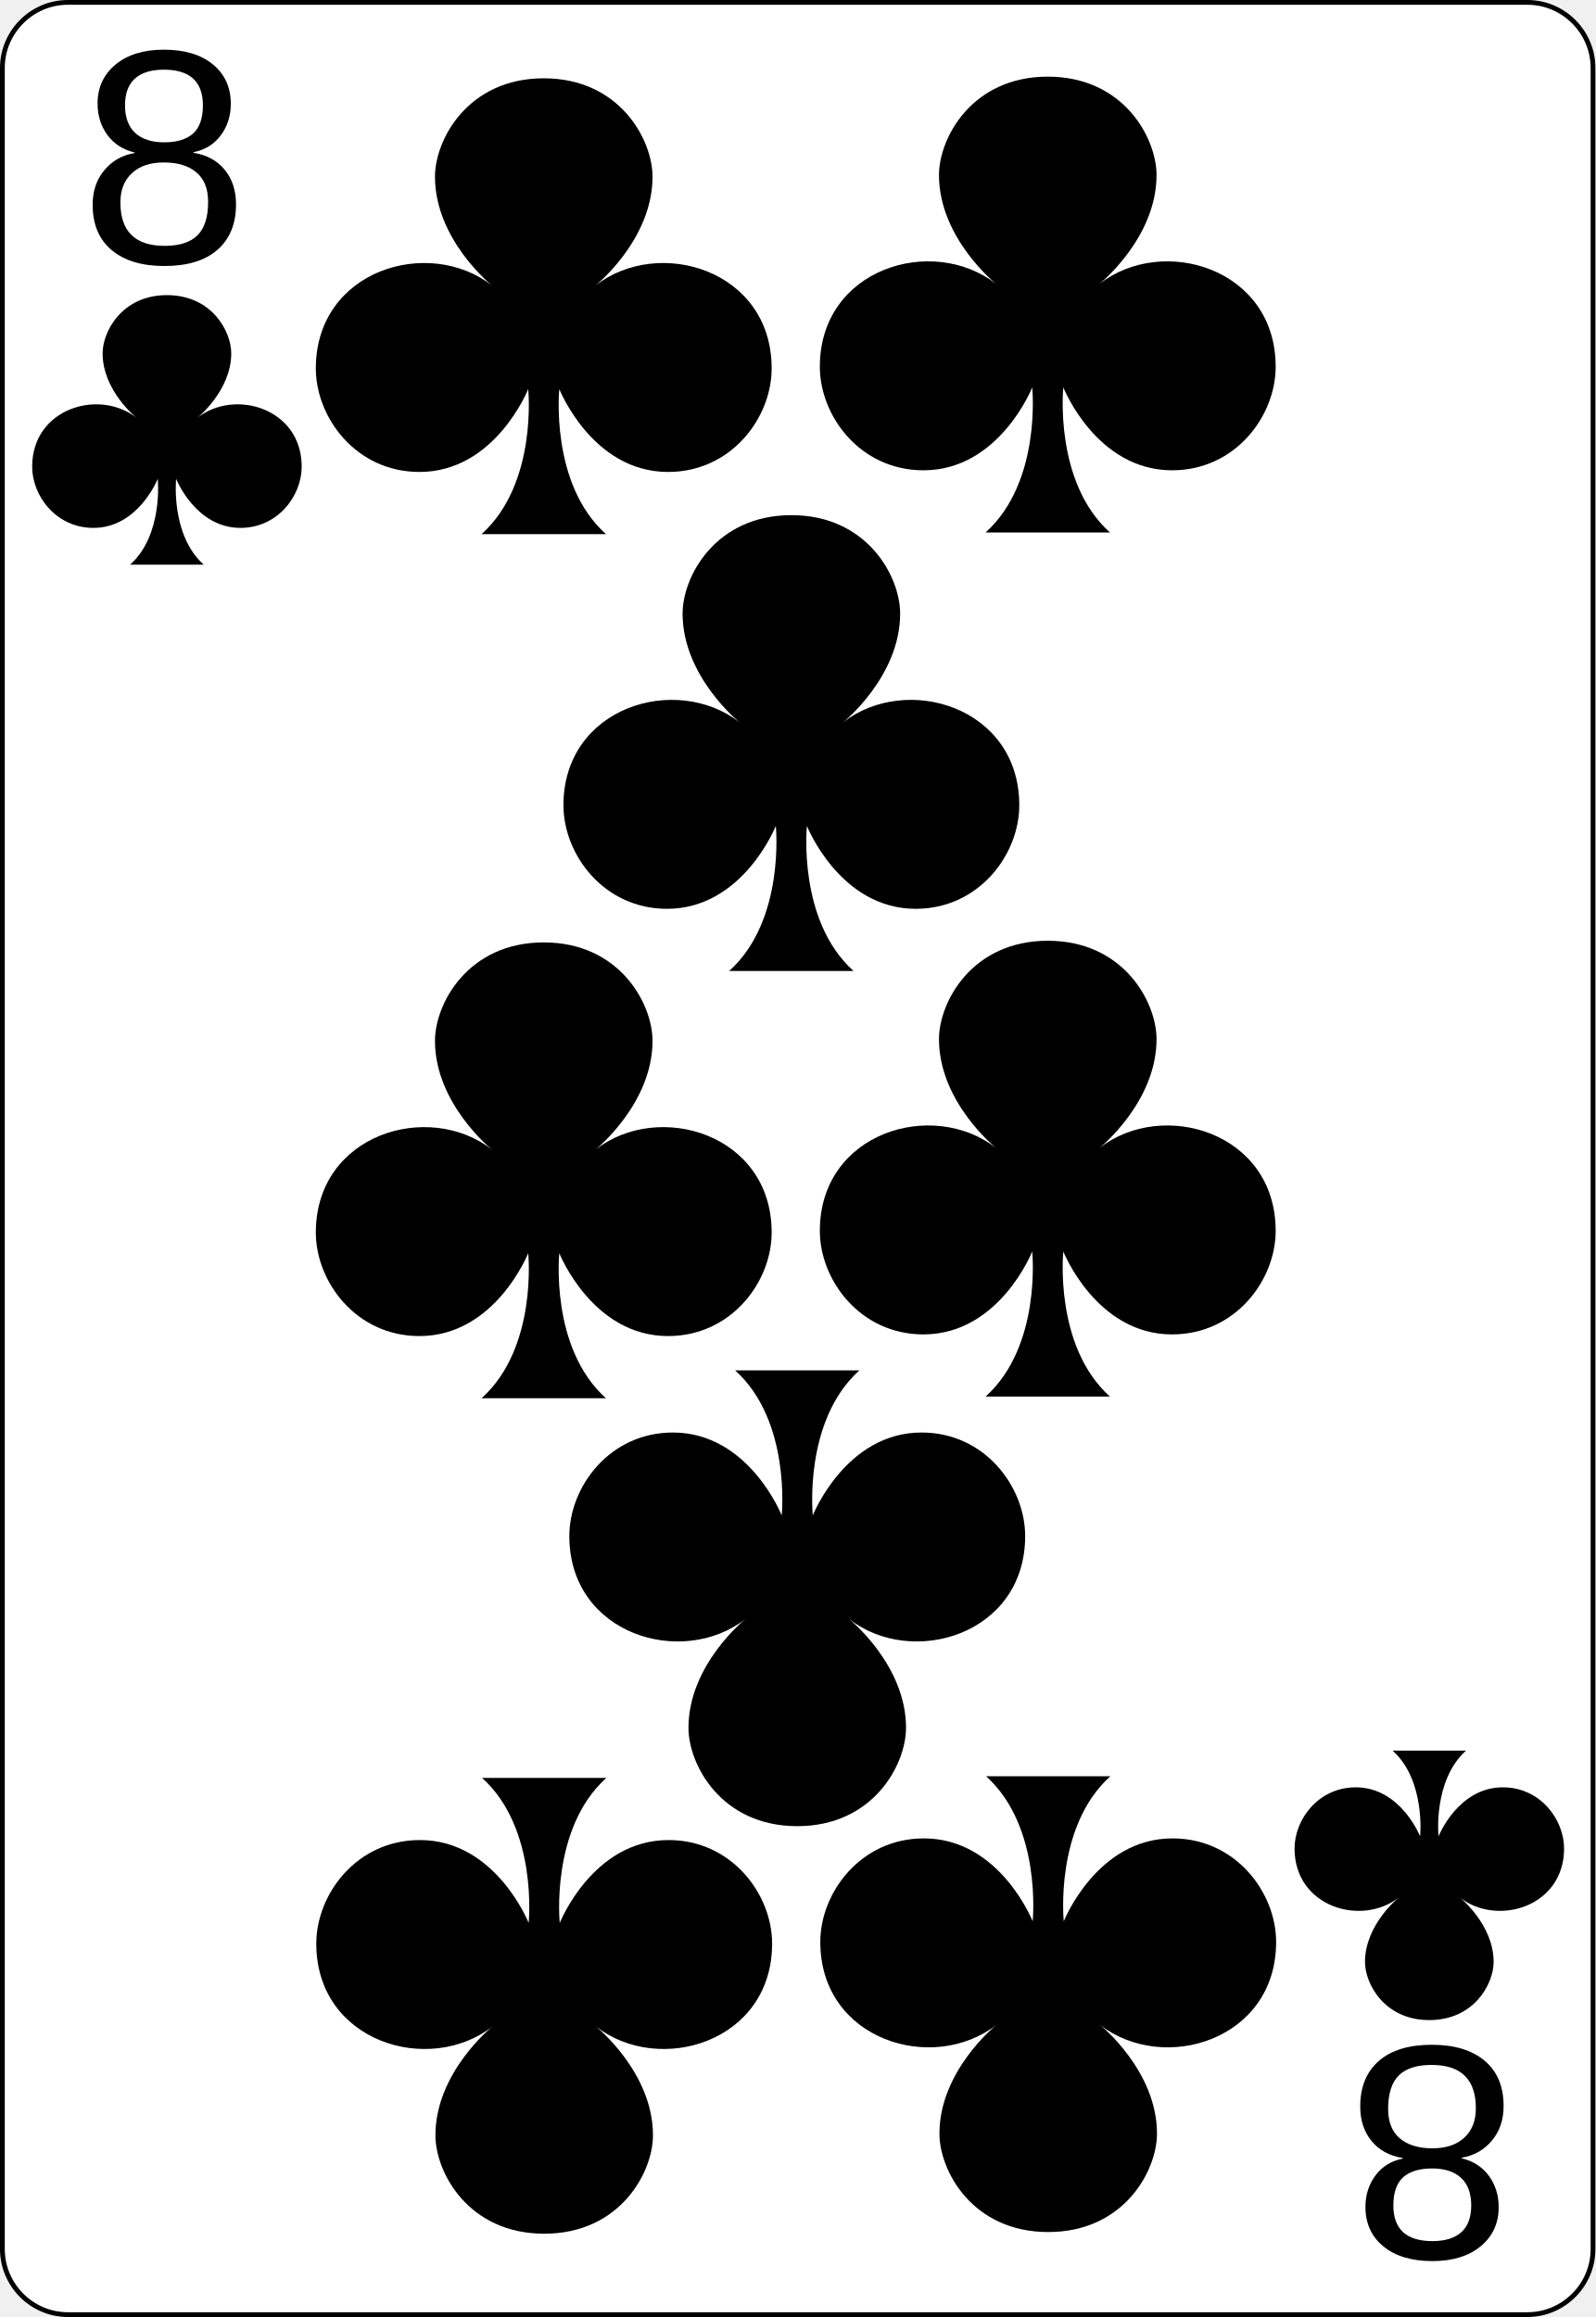
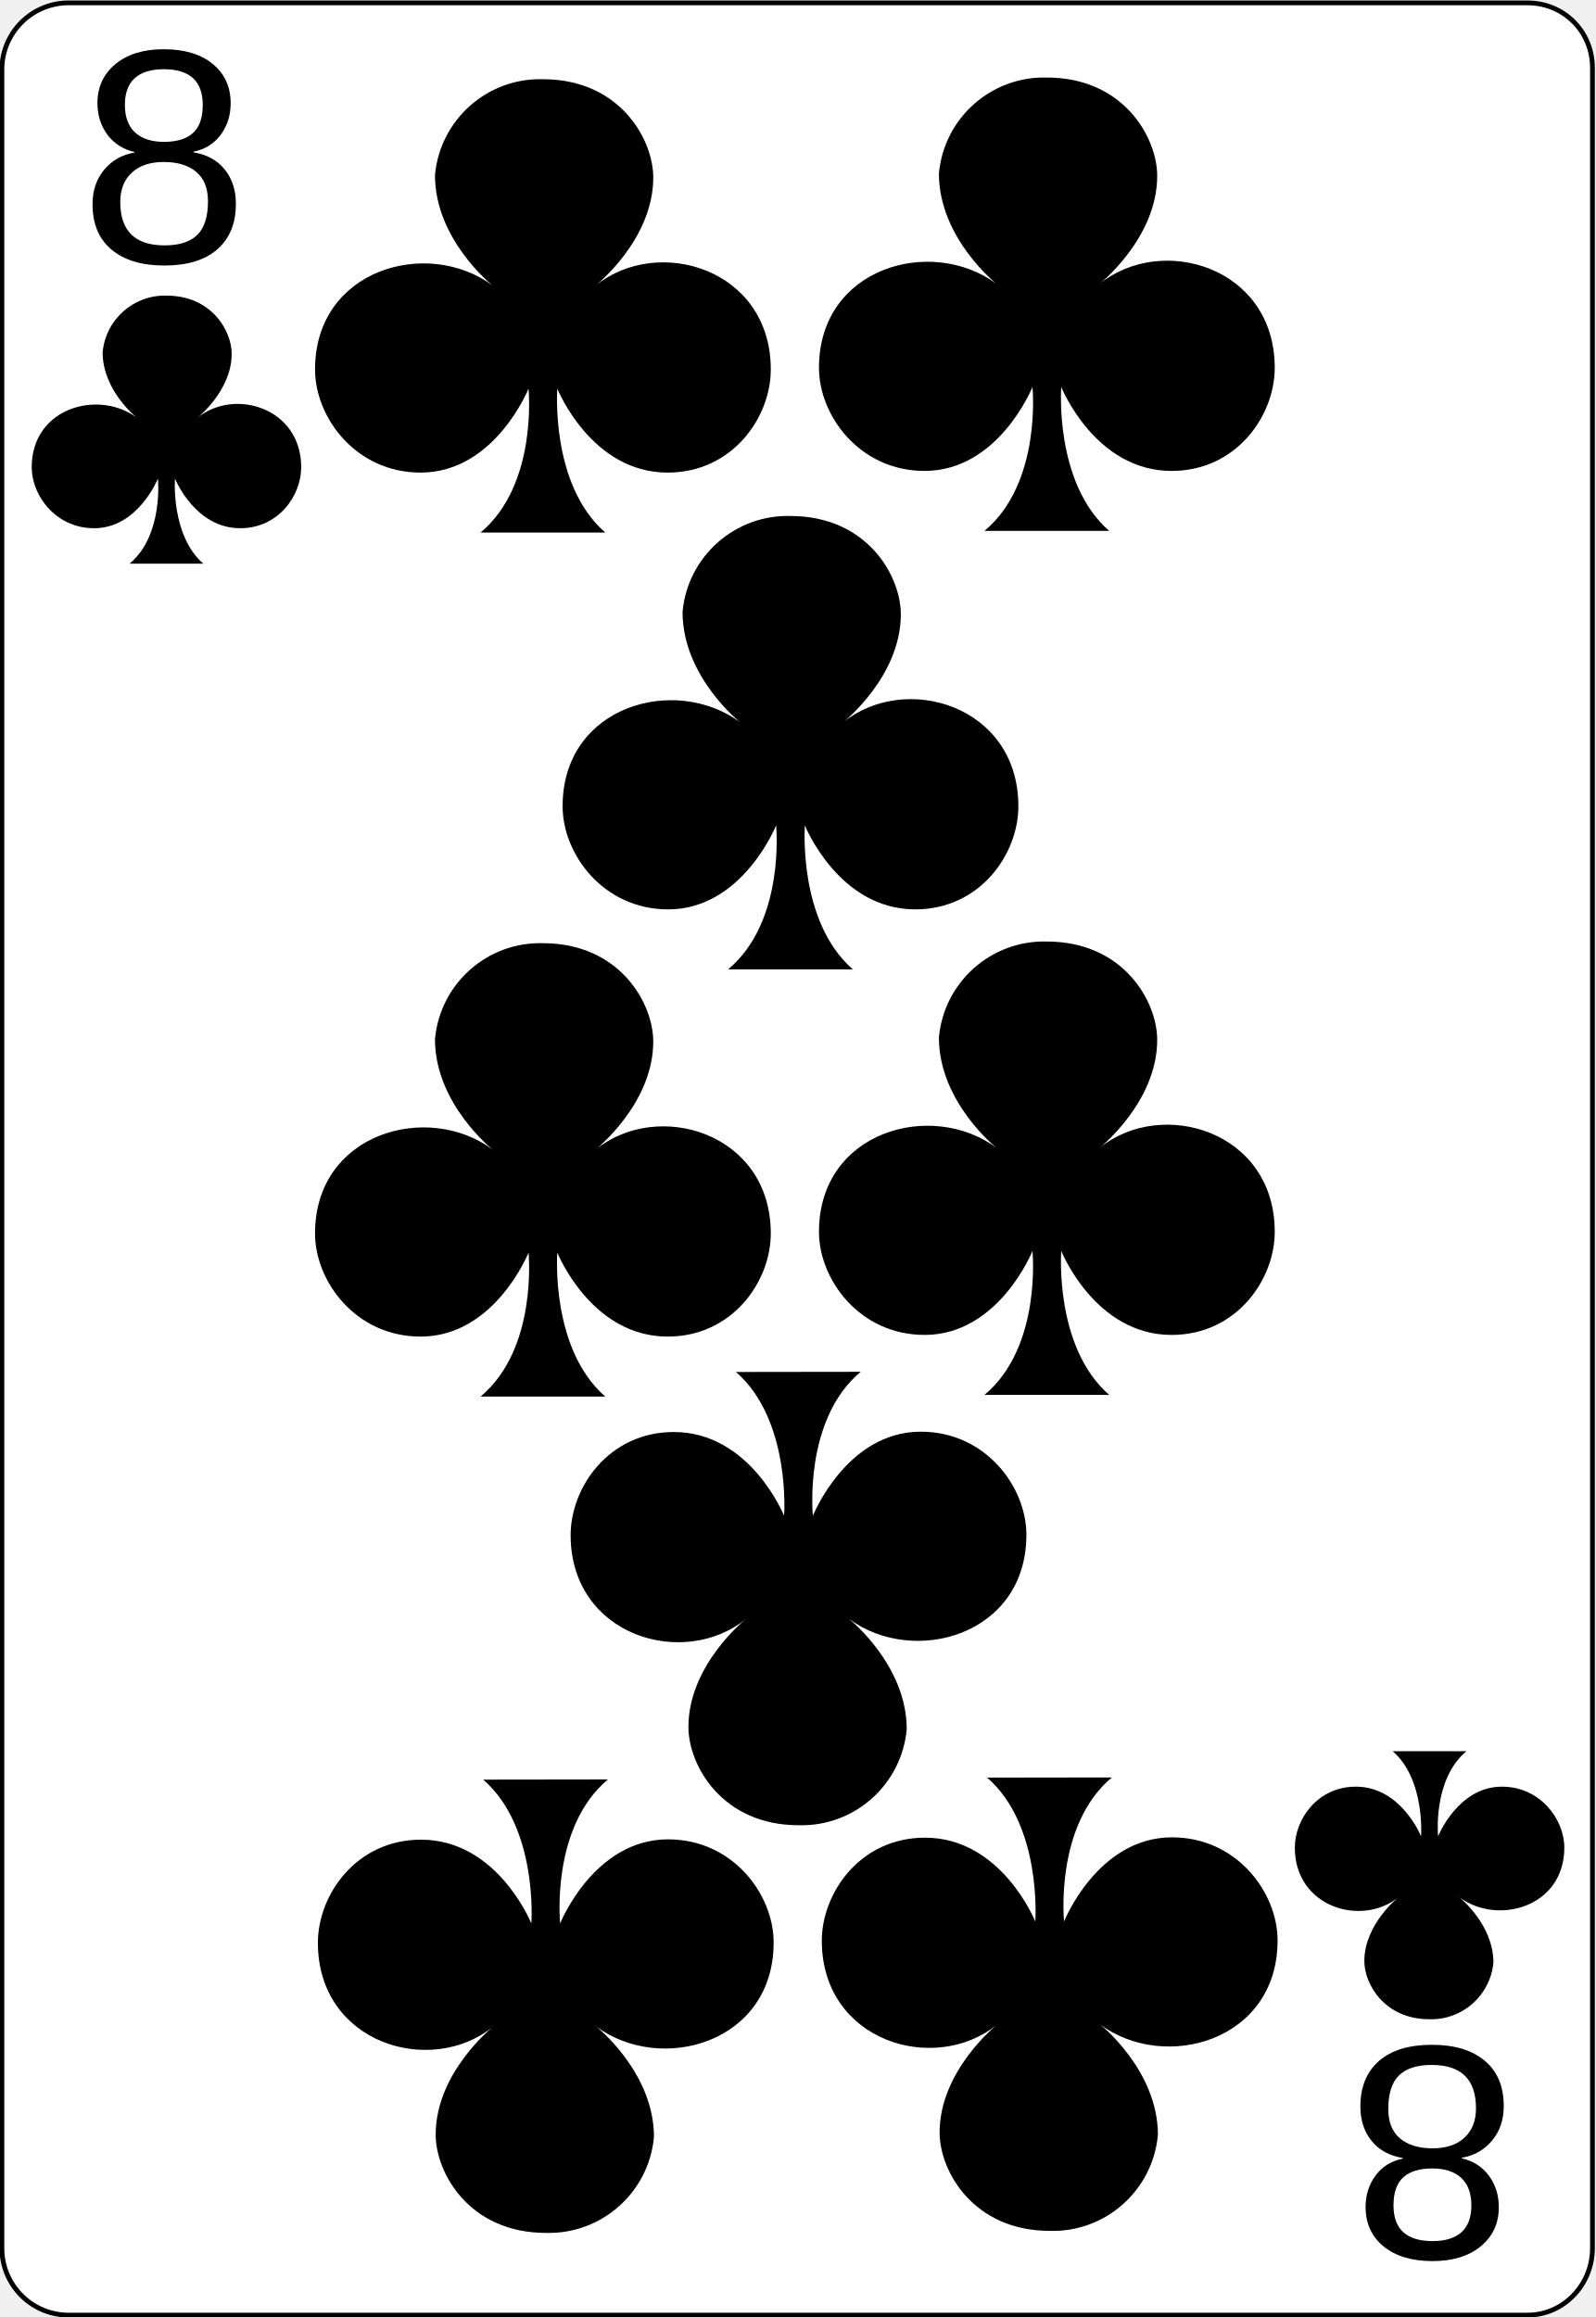
- <svg xmlns="http://www.w3.org/2000/svg" xmlns:xlink="http://www.w3.org/1999/xlink" width="167.087pt" height="242.667pt" viewBox="0 0 167.087 242.667" xml:space="preserve" id="svg2" version="1.1">
-   <defs id="defs41">
-     <radialGradient xlink:href="#linearGradient2984" id="radialGradient3760" cx="48.231" cy="18.138" fx="48.231" fy="18.138" r="9.5" gradientUnits="userSpaceOnUse" gradientTransform="matrix(-1.560526,0.01828294,-0.02684055,-2.290953,123.9838,58.80911)" />
-     <linearGradient id="linearGradient2984">
-       <stop style="stop-color:#000000;stop-opacity:1;" offset="0" id="stop2986" />
-       <stop style="stop-color:#000000;stop-opacity:0.656;" offset="1" id="stop2988" />
-     </linearGradient>
-     <radialGradient xlink:href="#linearGradient3784" id="radialGradient3792" cx="171.487" cy="511.223" fx="171.487" fy="511.223" r="81.903" gradientTransform="matrix(1.152989,-0.6739155,0.3948202,0.6754904,-233.6326,270.4008)" gradientUnits="userSpaceOnUse" />
-     <linearGradient id="linearGradient3784">
-       <stop style="stop-color:#ffffff;stop-opacity:0.534;" offset="0" id="stop3786" />
-       <stop style="stop-color:#000000;stop-opacity:0;" offset="1" id="stop3788" />
-     </linearGradient>
-     <radialGradient r="81.903" fy="511.223" fx="171.487" cy="511.223" cx="171.487" gradientTransform="matrix(1.152989,-0.6739155,0.3948202,0.6754904,-233.6326,270.4008)" gradientUnits="userSpaceOnUse" id="radialGradient3855" xlink:href="#linearGradient3784-4" />
-     <linearGradient id="linearGradient3784-4">
-       <stop style="stop-color:#ffffff;stop-opacity:0.519;" offset="0" id="stop3786-8" />
-       <stop style="stop-color:#000000;stop-opacity:0;" offset="1" id="stop3788-6" />
-     </linearGradient>
-     <radialGradient r="81.903" fy="461.841" fx="181.694" cy="461.841" cx="181.694" gradientTransform="matrix(1.152989,-0.6739155,0.3948202,0.6754904,-233.6326,270.4008)" gradientUnits="userSpaceOnUse" id="radialGradient3916" xlink:href="#linearGradient3784-3" />
-     <linearGradient id="linearGradient3784-3">
-       <stop style="stop-color:#ffffff;stop-opacity:0.702;" offset="0" id="stop3786-86" />
-       <stop style="stop-color:#000000;stop-opacity:0;" offset="1" id="stop3788-2" />
-     </linearGradient>
-   </defs>
-   <g id="Layer_x0020_1" style="fill-rule:nonzero;clip-rule:nonzero;stroke:#000000;stroke-miterlimit:4;">
-     <path style="fill:#FFFFFF;stroke-width:0.5;" d="M166.837,235.548c0,3.777-3.087,6.869-6.871,6.869H7.111c-3.775,0-6.861-3.092-6.861-6.869V7.12C0.25,3.343,3.336,0.25,7.111,0.25h152.855    c3.784,0,6.871,3.093,6.871,6.87v228.428z" id="path5" />
-     <g style="stroke:none;" id="g7">
-       <g id="g9">
- 				
- 			</g>
-     </g>
-     <g id="g15">
- 			
- 		</g>
-     <g id="g19">
- 			
- 		</g>
-     <g style="stroke:none;" id="g23">
-       <g id="g25">
- 				
- 			</g>
-     </g>
-     <g style="stroke:none;" id="g31">
-       <g id="g33">
- 				
- 			</g>
-     </g>
+ <svg xmlns="http://www.w3.org/2000/svg" xml:space="preserve" width="222.8" height="323.6" viewBox="0 0 167.1 242.7">
+   <g style="fill-rule:nonzero;clip-rule:nonzero;stroke:#000;stroke-miterlimit:4">
+     <path d="M166.8 235.5c0 3.8-3 7-6.8 7H7a7 7 0 0 1-6.8-7V7.1A7 7 0 0 1 7 .3h153c3.8 0 6.8 3 6.8 6.8z" style="fill:#fff;stroke-width:.5" />
  </g>
-   <text xml:space="preserve" style="font-size:32px;font-style:normal;font-weight:normal;line-height:125%;letter-spacing:0px;word-spacing:0px;fill:#000000;fill-opacity:1;stroke:none;font-family:Bitstream Vera Sans" x="8.311" y="27.548" id="text3788">
-     <tspan id="tspan3790" x="8.311" y="27.548" style="font-style:normal;font-variant:normal;font-weight:normal;font-stretch:normal;font-family:Arial;-inkscape-font-specification:Arial">8</tspan>
+   <text xml:space="preserve" x="8.3" y="27.5" style="font-size:32px;font-style:normal;font-weight:400;line-height:125%;letter-spacing:0;word-spacing:0;fill:#000;fill-opacity:1;stroke:none;font-family:Bitstream Vera Sans">
+     <tspan x="8.3" y="27.5" style="font-style:normal;font-variant:normal;font-weight:400;font-stretch:normal;font-family:Arial;-inkscape-font-specification:Arial">8</tspan>
  </text>
-   <g transform="matrix(1.485651,0,0,1.485651,-54.02466,10.01807)" id="layer1-1-4">
-     <path id="cl-9" d="m 50.291,22.698 c 0,0 2.375,-1.9 2.375,-4.534 0,-1.542 -1.369,-4.102 -4.534,-4.102 -3.165,0 -4.534,2.561 -4.534,4.102 0,2.634 2.375,4.534 2.375,4.534 -2.638,-2.055 -7.341,-0.652 -7.341,3.455 0,2.056 1.68,4.318 4.318,4.318 3.165,0 4.534,-3.455 4.534,-3.455 0,0 0.402,3.938 -1.943,6.046 h 5.182 c -2.345,-2.107 -1.943,-6.046 -1.943,-6.046 0,0 1.369,3.455 4.534,3.455 2.639,0 4.318,-2.263 4.318,-4.318 0,-4.107 -4.703,-5.51 -7.341,-3.455 z" style="fill:#000000" />
-   </g>
-   <text xml:space="preserve" style="font-size:32px;font-style:normal;font-weight:normal;line-height:125%;letter-spacing:0px;word-spacing:0px;fill:#000000;fill-opacity:1;stroke:none;font-family:Bitstream Vera Sans" x="-158.864" y="-214.467" id="text3788-8" transform="scale(-1,-1)">
-     <tspan id="tspan3790-7" x="-158.864" y="-214.467" style="font-style:normal;font-variant:normal;font-weight:normal;font-stretch:normal;font-family:Arial;-inkscape-font-specification:Arial">8</tspan>
+   <path d="M50.3 22.7s2.4-1.9 2.4-4.5c0-1.6-1.4-4.1-4.6-4.1a4.4 4.4 0 0 0-4.5 4c0 2.7 2.4 4.6 2.4 4.6-2.7-2-7.4-.7-7.4 3.5 0 2 1.7 4.3 4.4 4.3 3.1 0 4.5-3.5 4.5-3.5s.4 4-2 6h5.2c-2.3-2-2-6-2-6s1.4 3.5 4.6 3.5c2.7 0 4.3-2.3 4.3-4.3 0-4.2-4.7-5.6-7.3-3.5" style="fill:#000" transform="translate(-54.025 10.018)scale(1.48565)" />
+   <text xml:space="preserve" x="-158.9" y="-214.5" style="font-size:32px;font-style:normal;font-weight:400;line-height:125%;letter-spacing:0;word-spacing:0;fill:#000;fill-opacity:1;stroke:none;font-family:Bitstream Vera Sans" transform="scale(-1)">
+     <tspan x="-158.9" y="-214.5" style="font-style:normal;font-variant:normal;font-weight:400;font-stretch:normal;font-family:Arial;-inkscape-font-specification:Arial">8</tspan>
  </text>
-   <g transform="matrix(-1.485651,0,0,-1.485651,221.1992,232.4618)" id="layer1-1-4-1">
-     <path id="cl-9-7" d="m 50.291,22.698 c 0,0 2.375,-1.9 2.375,-4.534 0,-1.542 -1.369,-4.102 -4.534,-4.102 -3.165,0 -4.534,2.561 -4.534,4.102 0,2.634 2.375,4.534 2.375,4.534 -2.638,-2.055 -7.341,-0.652 -7.341,3.455 0,2.056 1.68,4.318 4.318,4.318 3.165,0 4.534,-3.455 4.534,-3.455 0,0 0.402,3.938 -1.943,6.046 h 5.182 c -2.345,-2.107 -1.943,-6.046 -1.943,-6.046 0,0 1.369,3.455 4.534,3.455 2.639,0 4.318,-2.263 4.318,-4.318 0,-4.107 -4.703,-5.51 -7.341,-3.455 z" style="fill:#000000" />
-   </g>
-   <g transform="matrix(2.512578,0,0,2.512578,-63.98839,-27.13112)" id="layer1-1-4-8">
-     <path id="cl-9-8" d="m 50.291,22.698 c 0,0 2.375,-1.9 2.375,-4.534 0,-1.542 -1.369,-4.102 -4.534,-4.102 -3.165,0 -4.534,2.561 -4.534,4.102 0,2.634 2.375,4.534 2.375,4.534 -2.638,-2.055 -7.341,-0.652 -7.341,3.455 0,2.056 1.68,4.318 4.318,4.318 3.165,0 4.534,-3.455 4.534,-3.455 0,0 0.402,3.938 -1.943,6.046 h 5.182 c -2.345,-2.107 -1.943,-6.046 -1.943,-6.046 0,0 1.369,3.455 4.534,3.455 2.639,0 4.318,-2.263 4.318,-4.318 0,-4.107 -4.703,-5.51 -7.341,-3.455 z" style="fill:#000000" />
-   </g>
-   <g transform="matrix(-2.512578,0,0,-2.512578,177.9295,269.2751)" id="layer1-1-4-8-0">
-     <path id="cl-9-8-6" d="m 50.291,22.698 c 0,0 2.375,-1.9 2.375,-4.534 0,-1.542 -1.369,-4.102 -4.534,-4.102 -3.165,0 -4.534,2.561 -4.534,4.102 0,2.634 2.375,4.534 2.375,4.534 -2.638,-2.055 -7.341,-0.652 -7.341,3.455 0,2.056 1.68,4.318 4.318,4.318 3.165,0 4.534,-3.455 4.534,-3.455 0,0 0.402,3.938 -1.943,6.046 h 5.182 c -2.345,-2.107 -1.943,-6.046 -1.943,-6.046 0,0 1.369,3.455 4.534,3.455 2.639,0 4.318,-2.263 4.318,-4.318 0,-4.107 -4.703,-5.51 -7.341,-3.455 z" style="fill:#000000" />
-   </g>
-   <g transform="matrix(2.512578,0,0,2.512578,-63.98839,63.36968)" id="layer1-1-4-8-2">
-     <path id="cl-9-8-0" d="m 50.291,22.698 c 0,0 2.375,-1.9 2.375,-4.534 0,-1.542 -1.369,-4.102 -4.534,-4.102 -3.165,0 -4.534,2.561 -4.534,4.102 0,2.634 2.375,4.534 2.375,4.534 -2.638,-2.055 -7.341,-0.652 -7.341,3.455 0,2.056 1.68,4.318 4.318,4.318 3.165,0 4.534,-3.455 4.534,-3.455 0,0 0.402,3.938 -1.943,6.046 h 5.182 c -2.345,-2.107 -1.943,-6.046 -1.943,-6.046 0,0 1.369,3.455 4.534,3.455 2.639,0 4.318,-2.263 4.318,-4.318 0,-4.107 -4.703,-5.51 -7.341,-3.455 z" style="fill:#000000" />
-   </g>
-   <g transform="matrix(2.512578,0,0,2.512578,-11.20333,-27.30484)" id="layer1-1-4-8-8">
-     <path id="cl-9-8-9" d="m 50.291,22.698 c 0,0 2.375,-1.9 2.375,-4.534 0,-1.542 -1.369,-4.102 -4.534,-4.102 -3.165,0 -4.534,2.561 -4.534,4.102 0,2.634 2.375,4.534 2.375,4.534 -2.638,-2.055 -7.341,-0.652 -7.341,3.455 0,2.056 1.68,4.318 4.318,4.318 3.165,0 4.534,-3.455 4.534,-3.455 0,0 0.402,3.938 -1.943,6.046 h 5.182 c -2.345,-2.107 -1.943,-6.046 -1.943,-6.046 0,0 1.369,3.455 4.534,3.455 2.639,0 4.318,-2.263 4.318,-4.318 0,-4.107 -4.703,-5.51 -7.341,-3.455 z" style="fill:#000000" />
-   </g>
-   <g transform="matrix(-2.512578,0,0,-2.512578,230.7146,269.1014)" id="layer1-1-4-8-0-2">
-     <path id="cl-9-8-6-6" d="m 50.291,22.698 c 0,0 2.375,-1.9 2.375,-4.534 0,-1.542 -1.369,-4.102 -4.534,-4.102 -3.165,0 -4.534,2.561 -4.534,4.102 0,2.634 2.375,4.534 2.375,4.534 -2.638,-2.055 -7.341,-0.652 -7.341,3.455 0,2.056 1.68,4.318 4.318,4.318 3.165,0 4.534,-3.455 4.534,-3.455 0,0 0.402,3.938 -1.943,6.046 h 5.182 c -2.345,-2.107 -1.943,-6.046 -1.943,-6.046 0,0 1.369,3.455 4.534,3.455 2.639,0 4.318,-2.263 4.318,-4.318 0,-4.107 -4.703,-5.51 -7.341,-3.455 z" style="fill:#000000" />
-   </g>
-   <g transform="matrix(2.512578,0,0,2.512578,-11.20333,63.19596)" id="layer1-1-4-8-2-6">
-     <path id="cl-9-8-0-4" d="m 50.291,22.698 c 0,0 2.375,-1.9 2.375,-4.534 0,-1.542 -1.369,-4.102 -4.534,-4.102 -3.165,0 -4.534,2.561 -4.534,4.102 0,2.634 2.375,4.534 2.375,4.534 -2.638,-2.055 -7.341,-0.652 -7.341,3.455 0,2.056 1.68,4.318 4.318,4.318 3.165,0 4.534,-3.455 4.534,-3.455 0,0 0.402,3.938 -1.943,6.046 h 5.182 c -2.345,-2.107 -1.943,-6.046 -1.943,-6.046 0,0 1.369,3.455 4.534,3.455 2.639,0 4.318,-2.263 4.318,-4.318 0,-4.107 -4.703,-5.51 -7.341,-3.455 z" style="fill:#000000" />
-   </g>
-   <g transform="matrix(2.512578,0,0,2.512578,-38.0557,18.62236)" id="layer1-1-4-8-6">
-     <path id="cl-9-8-8" d="m 50.291,22.698 c 0,0 2.375,-1.9 2.375,-4.534 0,-1.542 -1.369,-4.102 -4.534,-4.102 -3.165,0 -4.534,2.561 -4.534,4.102 0,2.634 2.375,4.534 2.375,4.534 -2.638,-2.055 -7.341,-0.652 -7.341,3.455 0,2.056 1.68,4.318 4.318,4.318 3.165,0 4.534,-3.455 4.534,-3.455 0,0 0.402,3.938 -1.943,6.046 h 5.182 c -2.345,-2.107 -1.943,-6.046 -1.943,-6.046 0,0 1.369,3.455 4.534,3.455 2.639,0 4.318,-2.263 4.318,-4.318 0,-4.107 -4.703,-5.51 -7.341,-3.455 z" style="fill:#000000" />
-   </g>
-   <g transform="matrix(-2.512578,0,0,-2.512578,204.4313,226.5922)" id="layer1-1-4-8-6-8">
-     <path id="cl-9-8-8-8" d="m 50.291,22.698 c 0,0 2.375,-1.9 2.375,-4.534 0,-1.542 -1.369,-4.102 -4.534,-4.102 -3.165,0 -4.534,2.561 -4.534,4.102 0,2.634 2.375,4.534 2.375,4.534 -2.638,-2.055 -7.341,-0.652 -7.341,3.455 0,2.056 1.68,4.318 4.318,4.318 3.165,0 4.534,-3.455 4.534,-3.455 0,0 0.402,3.938 -1.943,6.046 h 5.182 c -2.345,-2.107 -1.943,-6.046 -1.943,-6.046 0,0 1.369,3.455 4.534,3.455 2.639,0 4.318,-2.263 4.318,-4.318 0,-4.107 -4.703,-5.51 -7.341,-3.455 z" style="fill:#000000" />
-   </g>
+   <path d="M50.3 22.7s2.4-1.9 2.4-4.5c0-1.6-1.4-4.1-4.6-4.1a4.4 4.4 0 0 0-4.5 4c0 2.7 2.4 4.6 2.4 4.6-2.7-2-7.4-.7-7.4 3.5 0 2 1.7 4.3 4.4 4.3 3.1 0 4.5-3.5 4.5-3.5s.4 4-2 6h5.2c-2.3-2-2-6-2-6s1.4 3.5 4.6 3.5c2.7 0 4.3-2.3 4.3-4.3 0-4.2-4.7-5.6-7.3-3.5" style="fill:#000" transform="rotate(180 110.6 116.23)scale(1.48565)" />
+   <path d="M50.3 22.7s2.4-1.9 2.4-4.5c0-1.6-1.4-4.1-4.6-4.1a4.4 4.4 0 0 0-4.5 4c0 2.7 2.4 4.6 2.4 4.6-2.7-2-7.4-.7-7.4 3.5 0 2 1.7 4.3 4.4 4.3 3.1 0 4.5-3.5 4.5-3.5s.4 4-2 6h5.2c-2.3-2-2-6-2-6s1.4 3.5 4.6 3.5c2.7 0 4.3-2.3 4.3-4.3 0-4.2-4.7-5.6-7.3-3.5" style="fill:#000" transform="translate(-63.988 -27.131)scale(2.51258)" />
+   <path d="M50.3 22.7s2.4-1.9 2.4-4.5c0-1.6-1.4-4.1-4.6-4.1a4.4 4.4 0 0 0-4.5 4c0 2.7 2.4 4.6 2.4 4.6-2.7-2-7.4-.7-7.4 3.5 0 2 1.7 4.3 4.4 4.3 3.1 0 4.5-3.5 4.5-3.5s.4 4-2 6h5.2c-2.3-2-2-6-2-6s1.4 3.5 4.6 3.5c2.7 0 4.3-2.3 4.3-4.3 0-4.2-4.7-5.6-7.3-3.5" style="fill:#000" transform="rotate(179.924 88.965 134.638)scale(2.51258)" />
+   <path d="M50.3 22.7s2.4-1.9 2.4-4.5c0-1.6-1.4-4.1-4.6-4.1a4.4 4.4 0 0 0-4.5 4c0 2.7 2.4 4.6 2.4 4.6-2.7-2-7.4-.7-7.4 3.5 0 2 1.7 4.3 4.4 4.3 3.1 0 4.5-3.5 4.5-3.5s.4 4-2 6h5.2c-2.3-2-2-6-2-6s1.4 3.5 4.6 3.5c2.7 0 4.3-2.3 4.3-4.3 0-4.2-4.7-5.6-7.3-3.5" style="fill:#000" transform="translate(-63.988 63.37)scale(2.51258)" />
+   <path d="M50.3 22.7s2.4-1.9 2.4-4.5c0-1.6-1.4-4.1-4.6-4.1a4.4 4.4 0 0 0-4.5 4c0 2.7 2.4 4.6 2.4 4.6-2.7-2-7.4-.7-7.4 3.5 0 2 1.7 4.3 4.4 4.3 3.1 0 4.5-3.5 4.5-3.5s.4 4-2 6h5.2c-2.3-2-2-6-2-6s1.4 3.5 4.6 3.5c2.7 0 4.3-2.3 4.3-4.3 0-4.2-4.7-5.6-7.3-3.5" style="fill:#000" transform="translate(-11.203 -27.305)scale(2.51258)" />
+   <path d="M50.3 22.7s2.4-1.9 2.4-4.5c0-1.6-1.4-4.1-4.6-4.1a4.4 4.4 0 0 0-4.5 4c0 2.7 2.4 4.6 2.4 4.6-2.7-2-7.4-.7-7.4 3.5 0 2 1.7 4.3 4.4 4.3 3.1 0 4.5-3.5 4.5-3.5s.4 4-2 6h5.2c-2.3-2-2-6-2-6s1.4 3.5 4.6 3.5c2.7 0 4.3-2.3 4.3-4.3 0-4.2-4.7-5.6-7.3-3.5" style="fill:#000" transform="rotate(179.924 115.357 134.55)scale(2.51258)" />
+   <path d="M50.3 22.7s2.4-1.9 2.4-4.5c0-1.6-1.4-4.1-4.6-4.1a4.4 4.4 0 0 0-4.5 4c0 2.7 2.4 4.6 2.4 4.6-2.7-2-7.4-.7-7.4 3.5 0 2 1.7 4.3 4.4 4.3 3.1 0 4.5-3.5 4.5-3.5s.4 4-2 6h5.2c-2.3-2-2-6-2-6s1.4 3.5 4.6 3.5c2.7 0 4.3-2.3 4.3-4.3 0-4.2-4.7-5.6-7.3-3.5" style="fill:#000" transform="translate(-11.203 63.196)scale(2.51258)" />
+   <path d="M50.3 22.7s2.4-1.9 2.4-4.5c0-1.6-1.4-4.1-4.6-4.1a4.4 4.4 0 0 0-4.5 4c0 2.7 2.4 4.6 2.4 4.6-2.7-2-7.4-.7-7.4 3.5 0 2 1.7 4.3 4.4 4.3 3.1 0 4.5-3.5 4.5-3.5s.4 4-2 6h5.2c-2.3-2-2-6-2-6s1.4 3.5 4.6 3.5c2.7 0 4.3-2.3 4.3-4.3 0-4.2-4.7-5.6-7.3-3.5" style="fill:#000" transform="translate(-38.056 18.622)scale(2.51258)" />
+   <path d="M50.3 22.7s2.4-1.9 2.4-4.5c0-1.6-1.4-4.1-4.6-4.1a4.4 4.4 0 0 0-4.5 4c0 2.7 2.4 4.6 2.4 4.6-2.7-2-7.4-.7-7.4 3.5 0 2 1.7 4.3 4.4 4.3 3.1 0 4.5-3.5 4.5-3.5s.4 4-2 6h5.2c-2.3-2-2-6-2-6s1.4 3.5 4.6 3.5c2.7 0 4.3-2.3 4.3-4.3 0-4.2-4.7-5.6-7.3-3.5" style="fill:#000" transform="rotate(179.924 102.216 113.296)scale(2.51258)" />
</svg>
